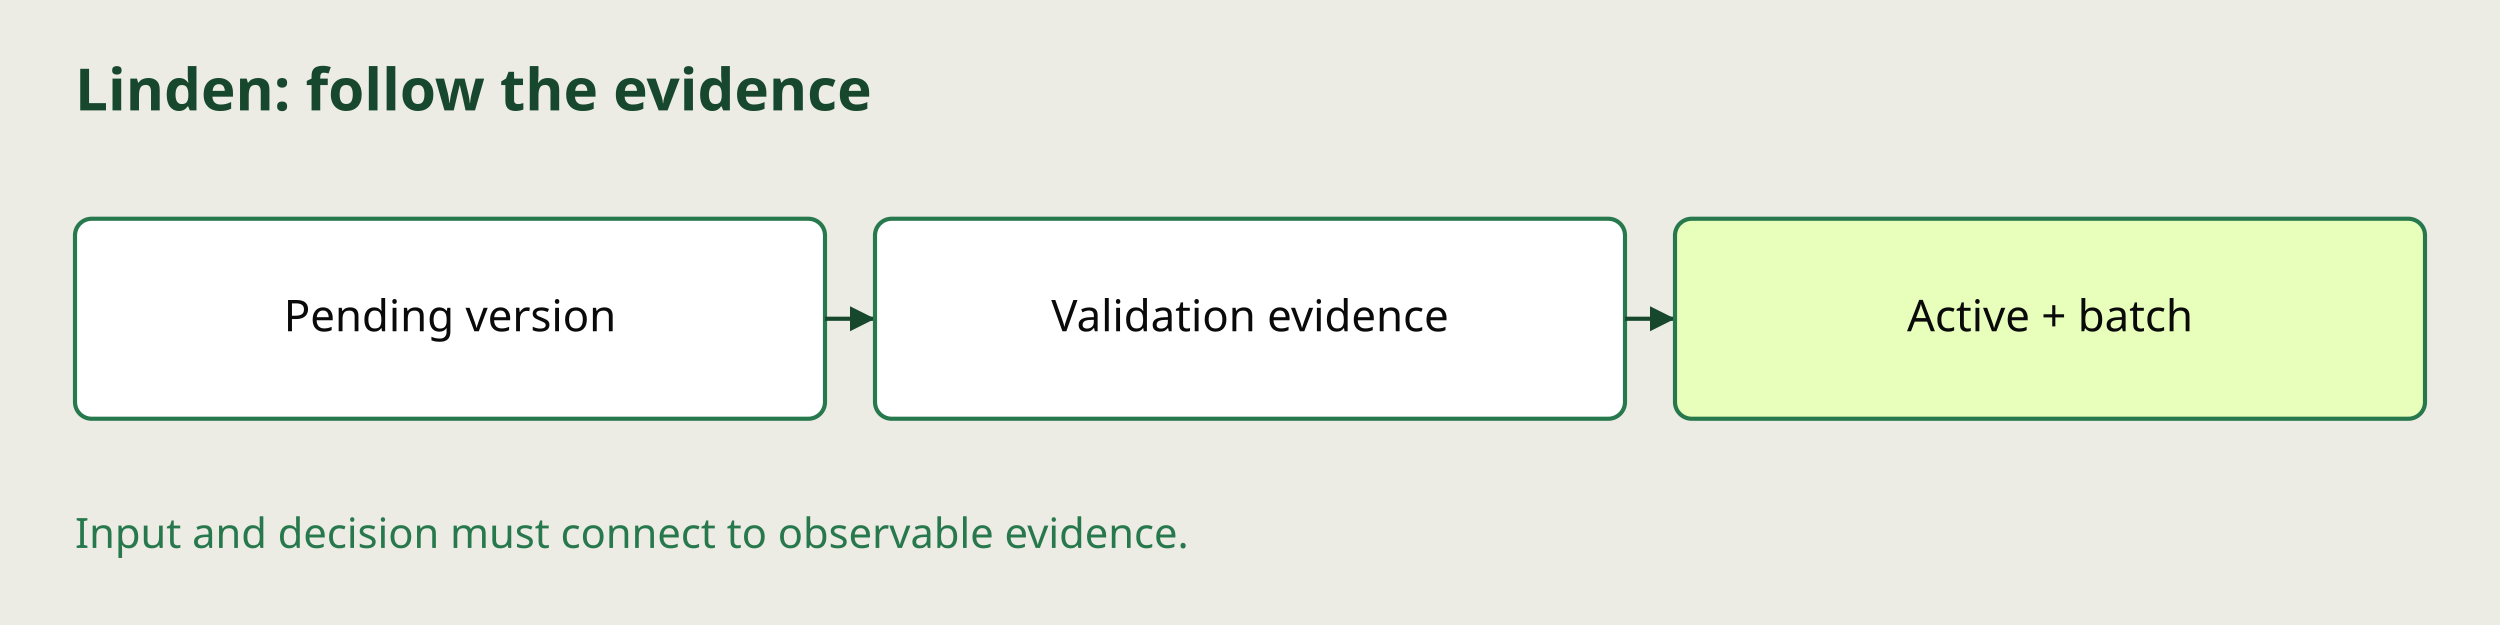
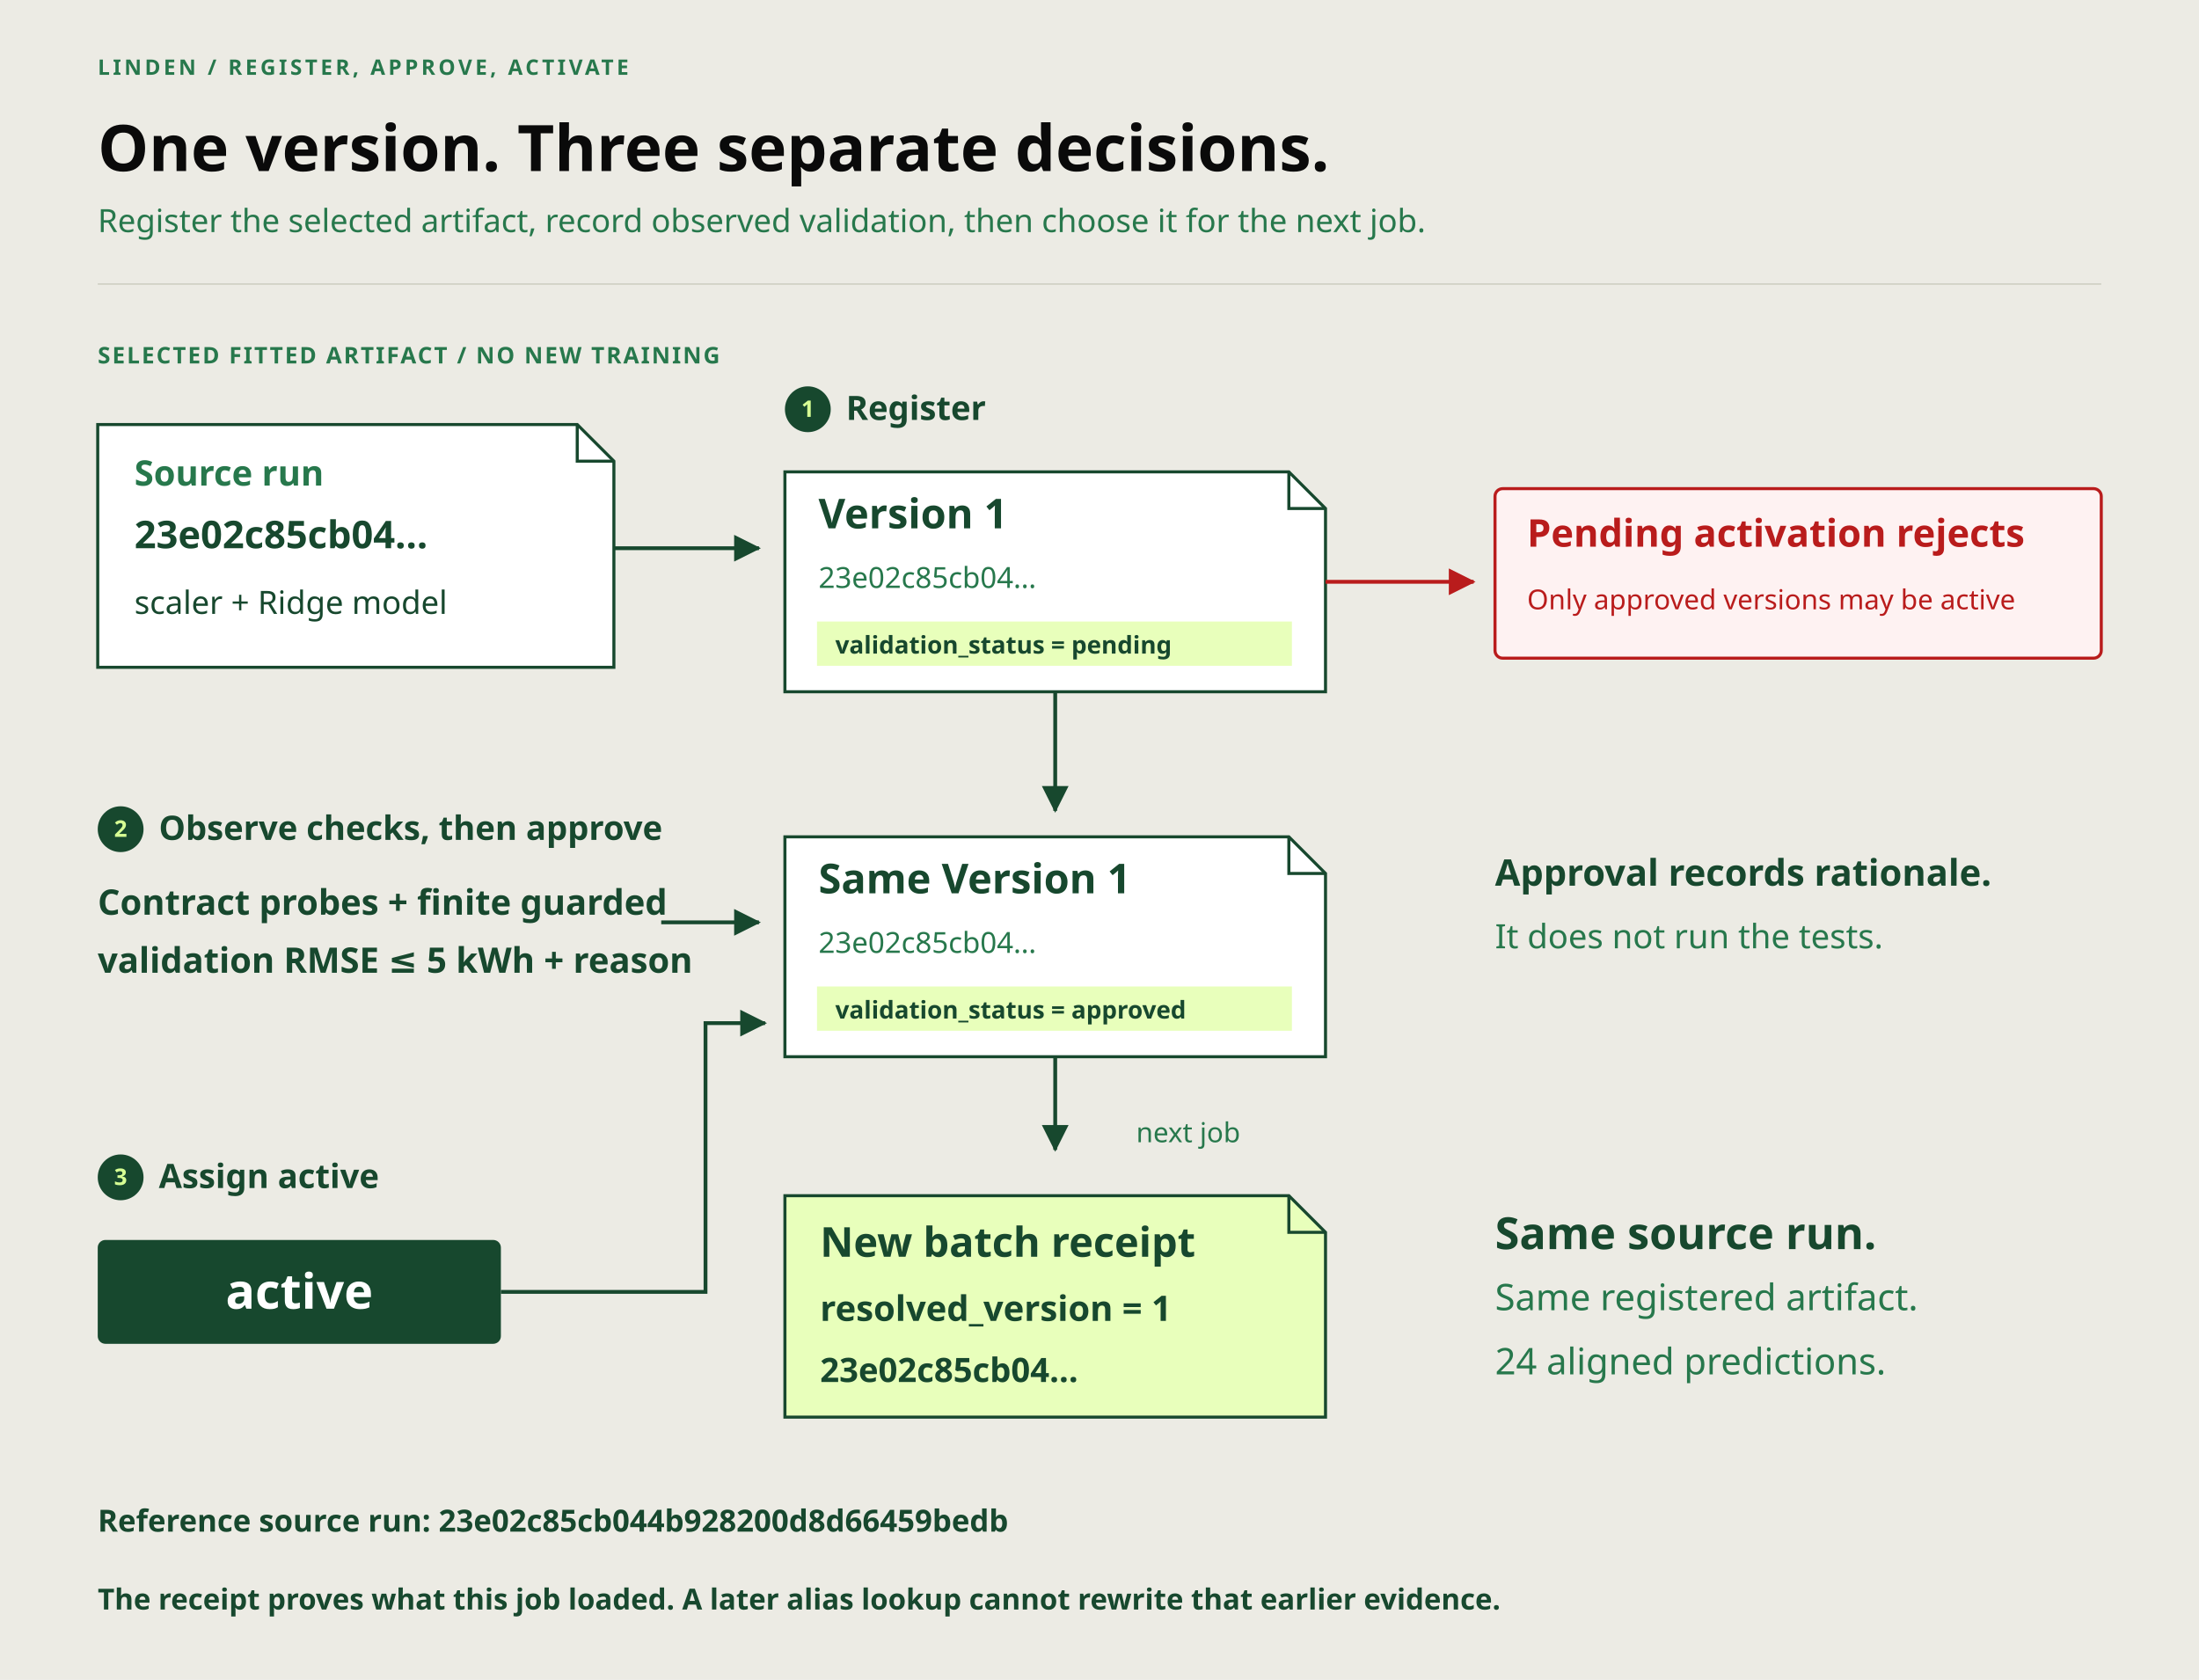
- <svg xmlns="http://www.w3.org/2000/svg" width="1200" height="300" viewBox="0 0 1200 300">
+ <svg xmlns="http://www.w3.org/2000/svg" width="1440" height="1100" viewBox="0 0 1440 1100" role="img" aria-labelledby="title desc">
  <defs>
-     <marker id="a" markerWidth="6" markerHeight="6" refX="6" refY="3" orient="auto">
-       <path d="M0 0 L6 3 L0 6" fill="#17482E" />
+     <marker id="arrow-forest" markerWidth="7" markerHeight="7" refX="6.5" refY="3.5" orient="auto">
+       <path d="M0 0 L7 3.5 L0 7 Z" fill="#17482E" />
+     </marker>
+     <marker id="arrow-green" markerWidth="7" markerHeight="7" refX="6.5" refY="3.5" orient="auto">
+       <path d="M0 0 L7 3.5 L0 7 Z" fill="#27784C" />
+     </marker>
+     <marker id="arrow-gray" markerWidth="7" markerHeight="7" refX="6.5" refY="3.5" orient="auto">
+       <path d="M0 0 L7 3.5 L0 7 Z" fill="#D0D0C4" />
+     </marker>
+     <marker id="arrow-white" markerWidth="7" markerHeight="7" refX="6.5" refY="3.5" orient="auto">
+       <path d="M0 0 L7 3.5 L0 7 Z" fill="#FFFFFF" />
+     </marker>
+     <marker id="arrow-red" markerWidth="7" markerHeight="7" refX="6.5" refY="3.5" orient="auto">
+       <path d="M0 0 L7 3.5 L0 7 Z" fill="#B91C1C" />
+     </marker>
+     <marker id="arrow-amber" markerWidth="7" markerHeight="7" refX="6.5" refY="3.5" orient="auto">
+       <path d="M0 0 L7 3.5 L0 7 Z" fill="#B45309" />
    </marker>
  </defs>
-   <rect width="1200" height="300" fill="#ECEBE4" />
+   <rect width="1440" height="1100" fill="#ECEBE4" />
  <g font-family="sans-serif">
-     <text x="36" y="53" font-size="28" fill="#17482E" font-weight="bold">Linden: follow the evidence</text>
-     <rect x="36.0" y="105" width="360.0" height="96" rx="8" fill="#FFFFFF" stroke="#27784C" stroke-width="2" />
-     <text x="216.0" y="159" font-size="21" text-anchor="middle" fill="#0A0A0A">Pending version</text>
-     <path d="M396.0 153 L420.0 153" stroke="#17482E" stroke-width="2" marker-end="url(#a)" />
-     <rect x="420.0" y="105" width="360.0" height="96" rx="8" fill="#FFFFFF" stroke="#27784C" stroke-width="2" />
-     <text x="600.0" y="159" font-size="21" text-anchor="middle" fill="#0A0A0A">Validation evidence</text>
-     <path d="M780.0 153 L804.0 153" stroke="#17482E" stroke-width="2" marker-end="url(#a)" />
-     <rect x="804.0" y="105" width="360.0" height="96" rx="8" fill="#E8FFBB" stroke="#27784C" stroke-width="2" />
-     <text x="984.0" y="159" font-size="21" text-anchor="middle" fill="#0A0A0A">Active + batch</text>
-     <text x="36" y="263" font-size="20" fill="#27784C">Input and decision must connect to observable evidence.</text>
+     <text x="64" y="49" font-size="14" fill="#27784C" font-weight="700" text-anchor="start" letter-spacing="2">LINDEN / REGISTER, APPROVE, ACTIVATE</text>
+     <text x="64" y="112" font-size="42" fill="#0A0A0A" font-weight="700" text-anchor="start">One version. Three separate decisions.</text>
+     <text x="64" y="152" font-size="21" fill="#27784C" font-weight="400" text-anchor="start">Register the selected artifact, record observed validation, then choose it for the next job.</text>
+     <path d="M64 186 L1376 186" fill="none" stroke="#D0D0C4" stroke-width="1" />
+     <text x="64" y="238" font-size="15" fill="#27784C" font-weight="700" text-anchor="start" letter-spacing="1.2">SELECTED FITTED ARTIFACT / NO NEW TRAINING</text>
+     <path d="M64 278 L378 278 L402 302 L402 437 L64 437 Z" fill="#FFFFFF" stroke="#17482E" stroke-width="2" />
+     <path d="M378 278 L378 302 L402 302" fill="none" stroke="#17482E" stroke-width="2" />
+     <text x="88" y="318" font-size="23" fill="#27784C" font-weight="600" text-anchor="start">Source run</text>
+     <text x="88" y="359" font-size="25" fill="#17482E" font-weight="700" text-anchor="start">23e02c85cb04…</text>
+     <text x="88" y="402" font-size="21" fill="#17482E" font-weight="400" text-anchor="start">scaler + Ridge model</text>
+     <path d="M402 359 L497 359" fill="none" stroke="#17482E" stroke-width="2.5" marker-end="url(#arrow-forest)" />
+     <circle cx="529" cy="268" r="15" fill="#17482E" stroke="none" stroke-width="2" />
+     <text x="529" y="273" font-size="15" fill="#D7FF94" font-weight="700" text-anchor="middle">1</text>
+     <text x="554" y="275" font-size="22" fill="#17482E" font-weight="700" text-anchor="start">Register</text>
+     <path d="M514 309 L844 309 L868 333 L868 453 L514 453 Z" fill="#FFFFFF" stroke="#17482E" stroke-width="2" />
+     <path d="M844 309 L844 333 L868 333" fill="none" stroke="#17482E" stroke-width="2" />
+     <text x="536" y="346" font-size="27" fill="#17482E" font-weight="700" text-anchor="start">Version 1</text>
+     <text x="536" y="385" font-size="19" fill="#27784C" font-weight="400" text-anchor="start">23e02c85cb04…</text>
+     <rect x="535" y="407" width="311" height="29" rx="0" fill="#E8FFBB" stroke="none" stroke-width="1.5" />
+     <text x="547" y="428" font-size="16" fill="#17482E" font-weight="600" text-anchor="start">validation_status = pending</text>
+     <rect x="979" y="320" width="397" height="111" rx="5" fill="#FEF2F2" stroke="#B91C1C" stroke-width="2" />
+     <text x="1000" y="358" font-size="25" fill="#B91C1C" font-weight="700" text-anchor="start">Pending activation rejects</text>
+     <text x="1000" y="399" font-size="18" fill="#B91C1C" font-weight="400" text-anchor="start">Only approved versions may be active</text>
+     <path d="M868 381 L965 381" fill="none" stroke="#B91C1C" stroke-width="2.5" marker-end="url(#arrow-red)" />
+     <path d="M691 453 L691 531" fill="none" stroke="#17482E" stroke-width="2.5" marker-end="url(#arrow-forest)" />
+     <circle cx="79" cy="543" r="15" fill="#17482E" stroke="none" stroke-width="2" />
+     <text x="79" y="548" font-size="15" fill="#D7FF94" font-weight="700" text-anchor="middle">2</text>
+     <text x="104" y="550" font-size="22" fill="#17482E" font-weight="700" text-anchor="start">Observe checks, then approve</text>
+     <text x="64" y="599" font-size="23" fill="#17482E" font-weight="600" text-anchor="start">Contract probes + finite guarded</text>
+     <text x="64" y="637" font-size="23" fill="#17482E" font-weight="600" text-anchor="start">validation RMSE ≤ 5 kWh + reason</text>
+     <path d="M433 604 L497 604" fill="none" stroke="#17482E" stroke-width="2.5" marker-end="url(#arrow-forest)" />
+     <path d="M514 548 L844 548 L868 572 L868 692 L514 692 Z" fill="#FFFFFF" stroke="#17482E" stroke-width="2" />
+     <path d="M844 548 L844 572 L868 572" fill="none" stroke="#17482E" stroke-width="2" />
+     <text x="536" y="585" font-size="27" fill="#17482E" font-weight="700" text-anchor="start">Same Version 1</text>
+     <text x="536" y="624" font-size="19" fill="#27784C" font-weight="400" text-anchor="start">23e02c85cb04…</text>
+     <rect x="535" y="646" width="311" height="29" rx="0" fill="#E8FFBB" stroke="none" stroke-width="1.5" />
+     <text x="547" y="667" font-size="16" fill="#17482E" font-weight="600" text-anchor="start">validation_status = approved</text>
+     <text x="979" y="580" font-size="24" fill="#17482E" font-weight="700" text-anchor="start">Approval records rationale.</text>
+     <text x="979" y="621" font-size="22" fill="#27784C" font-weight="400" text-anchor="start">It does not run the tests.</text>
+     <path d="M691 692 L691 753" fill="none" stroke="#17482E" stroke-width="2.5" marker-end="url(#arrow-forest)" />
+     <circle cx="79" cy="771" r="15" fill="#17482E" stroke="none" stroke-width="2" />
+     <text x="79" y="776" font-size="15" fill="#D7FF94" font-weight="700" text-anchor="middle">3</text>
+     <text x="104" y="778" font-size="22" fill="#17482E" font-weight="700" text-anchor="start">Assign active</text>
+     <rect x="64" y="812" width="264" height="68" rx="5" fill="#17482E" stroke="none" stroke-width="1.5" />
+     <text x="196" y="857" font-size="32" fill="#FFFFFF" font-weight="700" text-anchor="middle">active</text>
+     <path d="M328 846 L462 846 L462 670 L501 670" fill="none" stroke="#17482E" stroke-width="2.5" marker-end="url(#arrow-forest)" />
+     <text x="744" y="748" font-size="18" fill="#27784C" font-weight="400" text-anchor="start">next job</text>
+     <path d="M514 783 L844 783 L868 807 L868 928 L514 928 Z" fill="#E8FFBB" stroke="#17482E" stroke-width="2" />
+     <path d="M844 783 L844 807 L868 807" fill="none" stroke="#17482E" stroke-width="2" />
+     <text x="537" y="823" font-size="27" fill="#17482E" font-weight="700" text-anchor="start">New batch receipt</text>
+     <text x="537" y="865" font-size="23" fill="#17482E" font-weight="700" text-anchor="start">resolved_version = 1</text>
+     <text x="537" y="905" font-size="22" fill="#17482E" font-weight="600" text-anchor="start">23e02c85cb04…</text>
+     <text x="979" y="818" font-size="29" fill="#17482E" font-weight="700" text-anchor="start">Same source run.</text>
+     <text x="979" y="858" font-size="24" fill="#27784C" font-weight="400" text-anchor="start">Same registered artifact.</text>
+     <text x="979" y="900" font-size="24" fill="#27784C" font-weight="400" text-anchor="start">24 aligned predictions.</text>
+     <text x="64" y="1003" font-size="20" fill="#17482E" font-weight="600" text-anchor="start">Reference source run: 23e02c85cb044b928200d8d66459bedb</text>
+     <text x="64" y="1054" font-size="19" fill="#17482E" font-weight="600" text-anchor="start">The receipt proves what this job loaded. A later alias lookup cannot rewrite that earlier evidence.</text>
  </g>
</svg>
